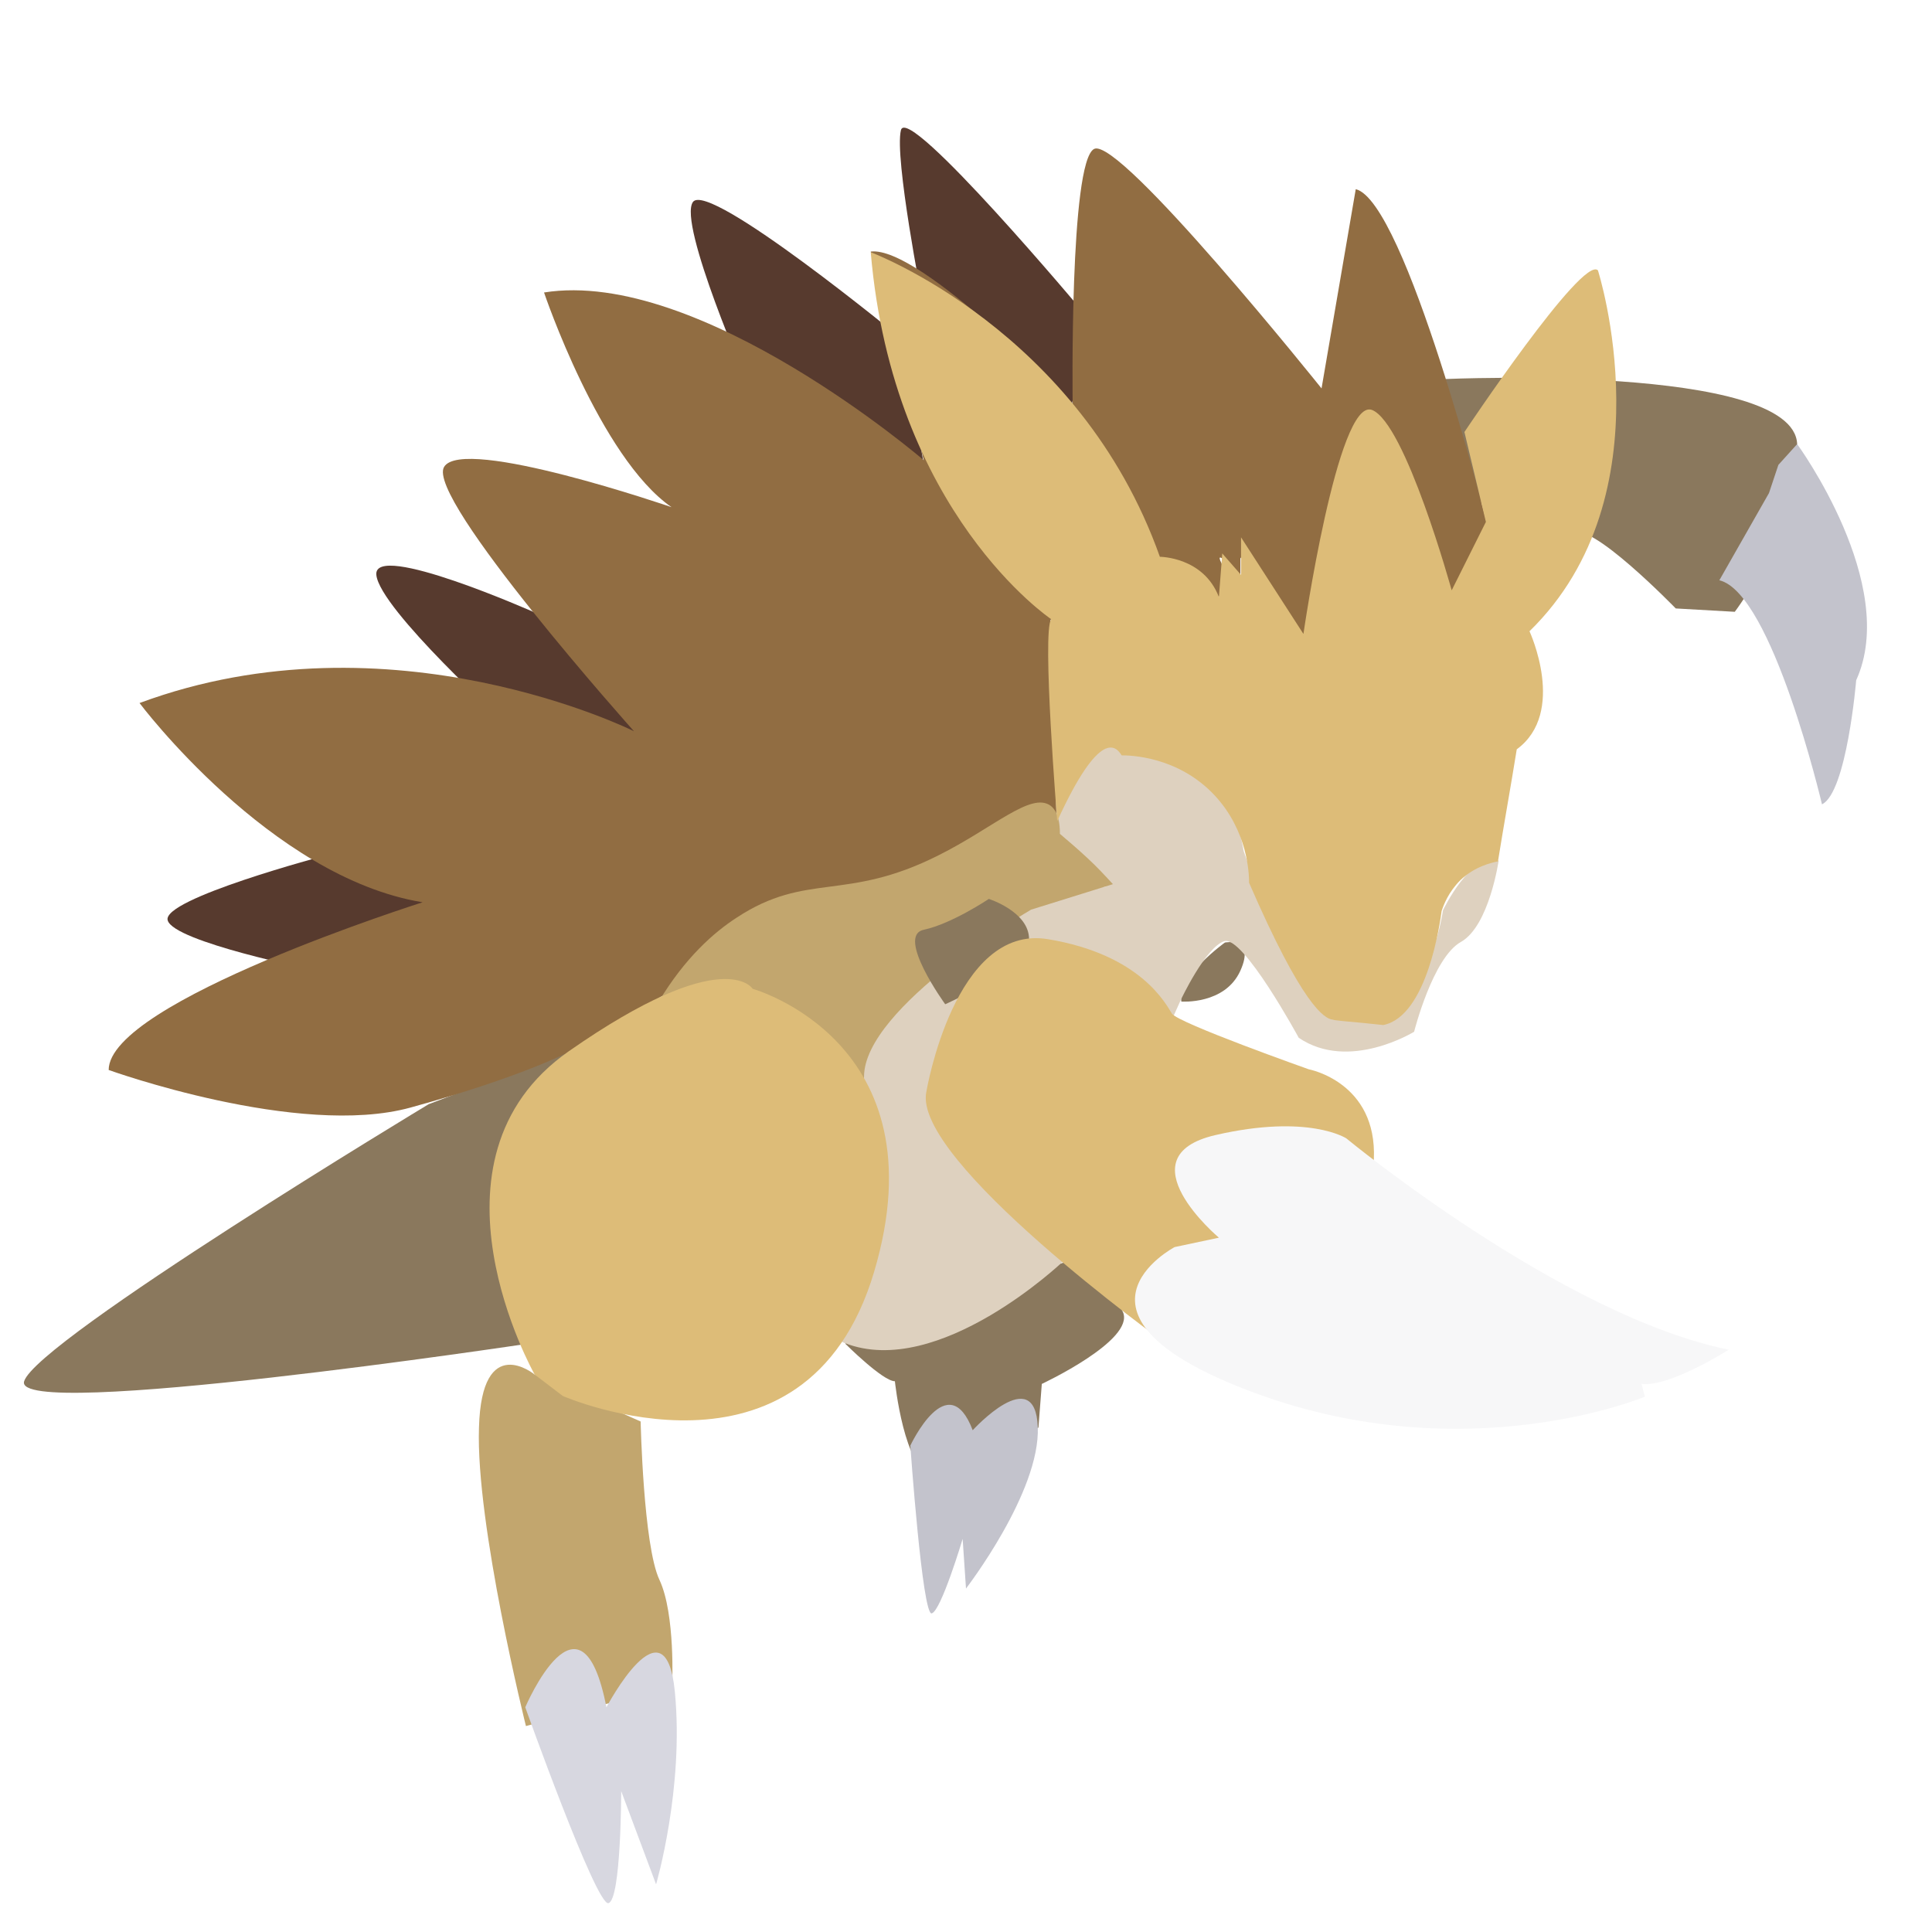
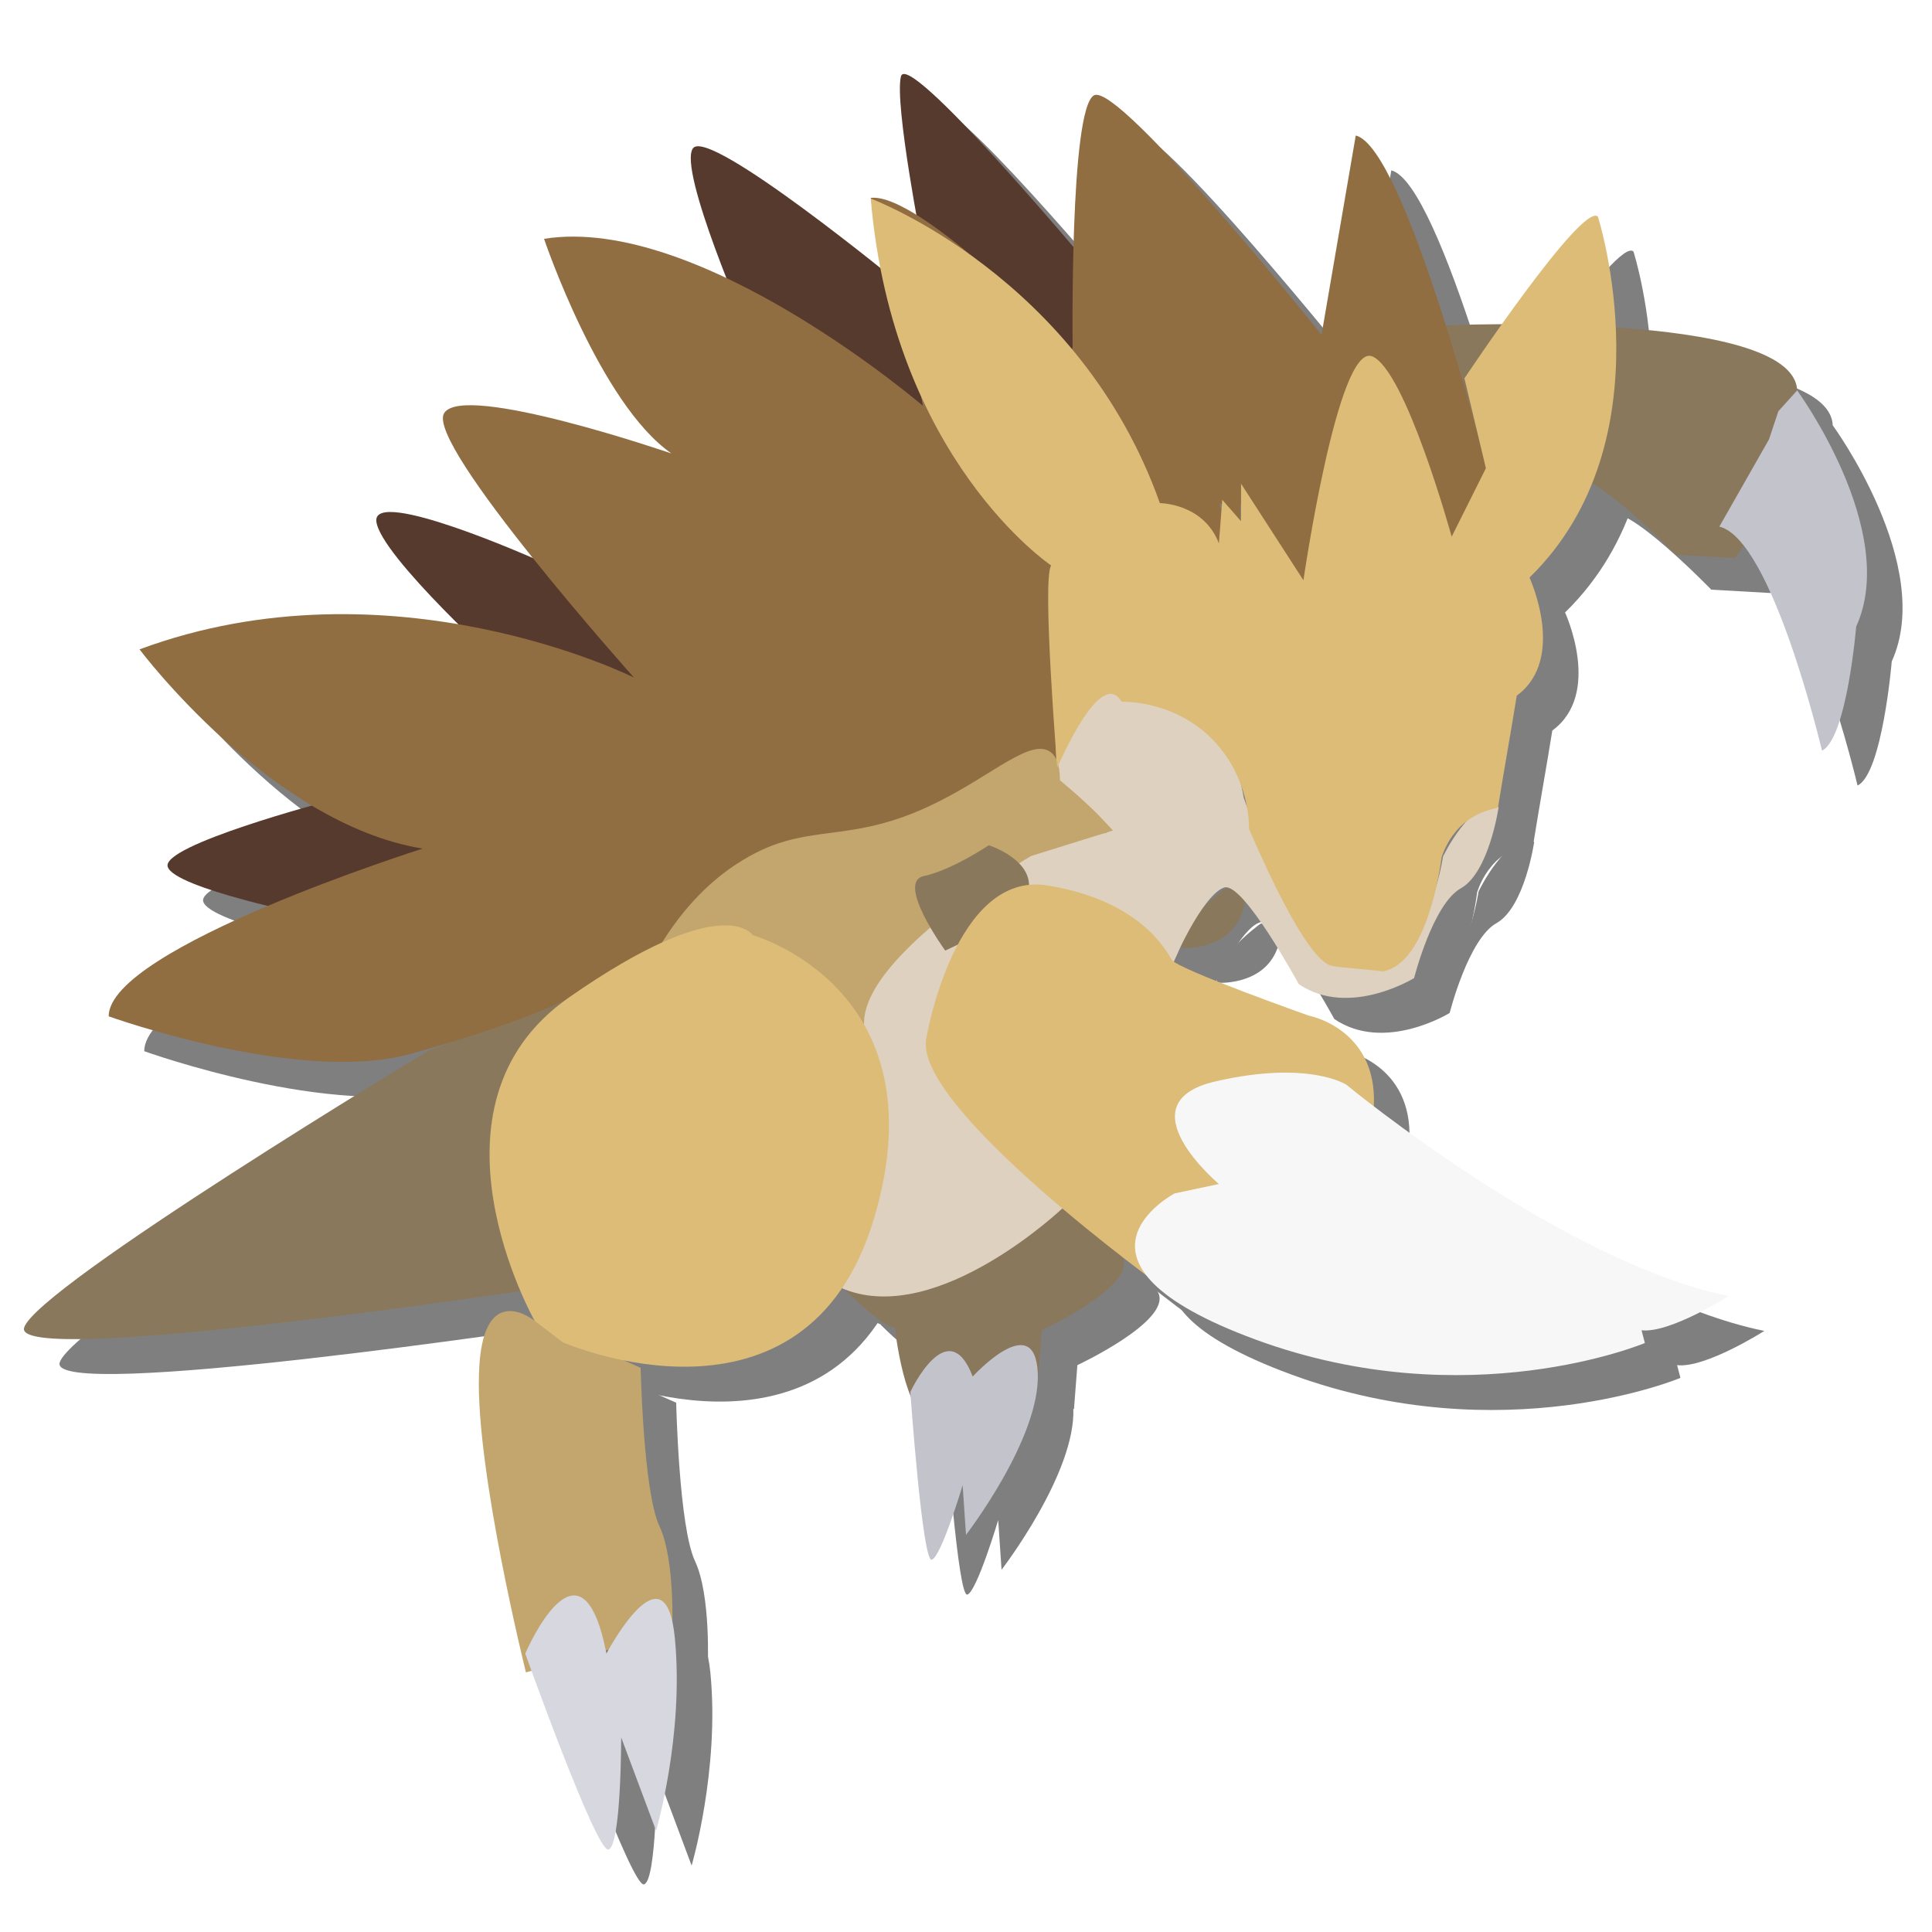
<svg xmlns="http://www.w3.org/2000/svg" version="1.1" id="Layer_1" x="0px" y="0px" viewBox="0 0 288 288" style="enable-background:new 0 0 288 288;" xml:space="preserve">
  <style type="text/css">
- 	.st0{fill:#8A785D;}
- 	.st1{fill:#573A2E;}
- 	.st2{fill:#C2A66E;}
- 	.st3{fill:#DED1BF;}
- 	.st4{fill:#916D42;}
- 	.st5{fill:#DDBC78;}
- 	.st6{fill:#C3C3CC;}
- 	.st7{fill:#D7D7E0;}
- 	.st8{fill:#F7F7F8;}
+ 	.st0{opacity:0.5;}
+ 	.st1{fill:#8A785D;}
+ 	.st2{fill:#573A2E;}
+ 	.st3{fill:#C2A66E;}
+ 	.st4{fill:#DED1BF;}
+ 	.st5{fill:#916D42;}
+ 	.st6{fill:#DDBC78;}
+ 	.st7{fill:#C3C3CC;}
+ 	.st8{fill:#D7D7E0;}
+ 	.st9{fill:#F7F7F8;}
</style>
-   <path class="st0" d="M63.9,164.6c0,0-58.4,35.2-60.3,41.3c-1.9,6,75.1-5.6,75.1-5.6l6-43.6L63.9,164.6z" />
-   <path class="st0" d="M176.1,149.3c0,0,6.5,0.5,8.8-4.6s-2.3-4.2-2.3-4.2S175.6,145.5,176.1,149.3z" />
-   <path class="st0" d="M215.5,56.5c0,0,51.9-2.3,52.4,9.7c0.5,12.1-9.3,25-9.3,25l-8.8-0.5c0,0-13-13.4-15.3-11.1s-16.7-6.5-16.7-6.5  L215.5,56.5z" />
-   <path class="st0" d="M126,200.3c0,0,5.6,5.6,7.4,5.6c0,0,1.4,13.4,5.6,13.9s15.8-7,15.8-7l0.5-6.5c0,0,13.9-6.5,12.1-10.7  c-1.9-4.2-8.8-7.4-8.8-7.4l-31.1,10.2L126,200.3z" />
-   <path class="st1" d="M161.7,46.8c0,0-26.4-31.5-27.4-27.4s3.2,25.5,3.2,25.5l22.3,15.3l2.3-11.6L161.7,46.8z" />
-   <path class="st1" d="M134.4,50.5c0,0-28.7-23.6-31.1-20.4c-2.3,3.2,8.3,27.4,8.3,27.4l26,11.1L134.4,50.5z" />
-   <path class="st1" d="M79.7,91.3c0,0-24.1-10.7-23.6-5.6c0.5,5.1,19.5,22.3,19.5,22.3l21.8,1.9L79.7,91.3z" />
-   <path class="st1" d="M48.6,127.5c0,0-24.6,6.5-23.6,9.7c0.9,3.2,21.8,7.4,21.8,7.4l19.9-9.3L48.6,127.5z" />
-   <path class="st2" d="M79.7,204.9c0,0-7.9-6.5-8.3,7.9c-0.5,14.4,7,44.5,7,44.5l21.8-6c0,0,0.5-10.7-1.9-15.8s-2.8-23.6-2.8-23.6  L79.7,204.9z" />
-   <path class="st3" d="M165,132.1c-4.9-1.7-8.3-5.8-8.3-10.2c-0.1-6.7,7.6-10.1,8.8-10.7c1.7-0.8,5.2-2.1,8.8-1.1  c8.9,2.5,11.1,16.8,11.1,16.8s8.8,26,18.1,25.5c9.3-0.5,11.6-16.7,11.6-16.7s4.2-8.8,8.3-7.4c0,0-1.4,9.7-5.6,12.1  c-4.2,2.3-7,13.4-7,13.4s-9.7,6-17.2,0.9c0,0-8.3-15.3-11.1-14.4c-2.8,0.9-6.5,8.8-6.5,8.8l-17.6,39c0,0-18.5,17.6-32.5,12.1  c-13.9-5.6,2.3-39.9,2.3-39.9S125.1,140.9,165,132.1z" />
-   <path class="st4" d="M216,89.4c0,0,6-9.3,5.6-11.6c0,0-12.1-47.8-19.5-49.6L197,57.9c0,0-30.1-37.6-33.9-35.7  c-3.7,1.9-3.2,38-3.2,38s-22.7-23.6-30.1-22.7l7.9,31.1c0,0-33.4-28.7-56.6-25c0,0,8.3,24.6,19,32c0,0-31.1-10.7-33.9-6  c-2.8,4.6,28.3,39.4,28.3,39.4s-36.2-18.1-73.7-4.2c0,0,19.5,26,42.2,29.7c0,0-46.8,14.8-46.8,25c0,0,28.3,10.2,45,5.6  c16.7-4.6,23.6-8.3,23.6-8.3l16.2-9.7l4.6-6.5c0,0,37.6,7,51.9-18.1l-0.9-30.1l16.2-9.3c0,0,7.9,3.2,8.8,6c0,0,1.9-2.3,0.5-5.1  c-1.4-2.8,2.8,1.9,2.8,1.9v-2.8l9.3,11.6L216,89.4z" />
-   <path class="st2" d="M98.2,149.3c3.9-6.5,8.2-10.3,11.6-12.5c10.5-6.9,16.2-2.3,30.1-9.3c8.2-4.1,13.8-9.5,16.7-7.4  c1.2,0.9,1.4,2.8,1.4,4.2c1.3,1.1,2.7,2.3,4.2,3.7c1.4,1.3,2.6,2.6,3.7,3.8l-12.2,3.8c0,0-24.9,14.5-24.9,24.9c0,0.4,0,1.4-0.7,2.1  C124.7,165.8,110.7,157.6,98.2,149.3z" />
-   <path class="st5" d="M79.7,204.9c0,0-18.1-32,5.1-48.2s27.4-9.3,27.4-9.3s28.3,7.9,18.1,42.2s-46.4,18.5-46.4,18.5L79.7,204.9z" />
-   <path class="st0" d="M140.9,149.7c0,0-7.4-10.2-3.2-11.1c4.2-0.9,9.7-4.6,9.7-4.6s6,1.9,6,6C153.4,144.2,140.9,149.7,140.9,149.7z" />
-   <path class="st5" d="M138.1,162.7c0,0,4.2-25,18.1-22.7c13.9,2.3,17.6,9.7,18.5,11.1c0.9,1.4,20.4,8.3,20.4,8.3s10.2,1.9,9.7,13.4  c-0.5,11.6-31.1,27.4-31.1,27.4S135.8,172.9,138.1,162.7z" />
-   <path class="st5" d="M157.6,122.4c0,0-2.3-28.3-0.9-30.1c0,0-23.6-15.8-26.9-54.7c0,0,31.1,11.6,43.1,45.4c0,0,6.5,0,8.8,6l0.5-6.5  l2.8,3.2v-5.6l9.3,14.4c0,0,5.1-35.2,10.2-33.4C209.5,63,216.4,88,216.4,88l5.1-10.2l-3.2-13.4c0,0,17.6-26.4,19.9-24.1  c0,0,10.7,33.4-10.2,53.8c0,0,5.6,12.1-1.9,17.6c-0.9,5.6-1.9,11.1-2.8,16.7c-0.9,0.2-3.4,0.7-5.6,2.8c-1.8,1.8-2.5,3.7-2.8,4.6  c-0.2,1.5-2.1,15.7-8.7,17c-0.1,0-1-0.1-2.9-0.3c-2.2-0.2-4.5-0.4-4.6-0.5c-1.3-0.1-4.6-2.2-12.5-20.4c0-1.4-0.2-7.7-5.1-13  c-5.5-5.9-12.7-6-13.9-6C166.4,111.3,164,108.4,157.6,122.4z" />
-   <path class="st6" d="M267.9,66.2c0,0,15.3,20.9,8.8,35.2c0,0-1.4,16.7-5.1,18.5c0,0-7.4-31.5-15.3-33.4l7.4-13l1.4-4.2L267.9,66.2z" />
-   <path class="st6" d="M145,213.2c0,0,9.3-10.2,9.7-0.5s-10.7,24.1-10.7,24.1l-0.5-7.4c0,0-3.2,10.7-4.6,11.1c-1.4,0.5-3.2-25-3.2-25  S141.3,203.5,145,213.2z" />
-   <path class="st7" d="M78.3,254.5c0,0,8.3-19.5,12.1,0c0,0,8.8-16.7,10.2-2.3c1.4,14.4-2.8,28.7-2.8,28.7L92.6,267  c0,0,0,16.2-1.9,16.7C88.9,284.2,78.3,254.5,78.3,254.5z" />
-   <path class="st8" d="M181.7,184.5c0,0-14.4-12.1-0.5-15.3c13.9-3.2,19.5,0.5,19.5,0.5s32,26.4,57,31.5c0,0-8.8,5.6-13,5.1l0.5,1.9  c0,0-26.4,11.1-58-0.5c-31.5-11.6-12.1-21.8-12.1-21.8L181.7,184.5z" />
+   <g class="st0">
+     <path d="M69.2,161.8c0,0-58.4,35.2-60.3,41.3c-1.9,6,75.1-5.6,75.1-5.6l6-43.6L69.2,161.8z" />
+     <path d="M181.4,146.5c0,0,6.5,0.5,8.8-4.6s-2.3-4.2-2.3-4.2S180.9,142.7,181.4,146.5z" />
+     <path d="M220.8,53.7c0,0,51.9-2.3,52.4,9.7c0.5,12.1-9.3,25-9.3,25l-8.8-0.5c0,0-13-13.4-15.3-11.1s-16.7-6.5-16.7-6.5L220.8,53.7z   " />
+     <path d="M131.3,197.5c0,0,5.6,5.6,7.4,5.6c0,0,1.4,13.4,5.6,13.9s15.8-7,15.8-7l0.5-6.5c0,0,13.9-6.5,12.1-10.7   c-1.9-4.2-8.8-7.4-8.8-7.4l-31.1,10.2L131.3,197.5z" />
+     <path d="M167,44c0,0-26.4-31.5-27.4-27.4s3.2,25.5,3.2,25.5l22.3,15.3l2.3-11.6L167,44z" />
+     <path d="M139.7,47.7c0,0-28.7-23.6-31.1-20.4c-2.3,3.2,8.3,27.4,8.3,27.4l26,11.1L139.7,47.7z" />
+     <path d="M85,88.5c0,0-24.1-10.7-23.6-5.6s19.5,22.3,19.5,22.3l21.8,1.9L85,88.5z" />
+     <path d="M53.9,124.7c0,0-24.6,6.5-23.6,9.7c0.9,3.2,21.8,7.4,21.8,7.4l19.9-9.3L53.9,124.7z" />
+     <path d="M85,202.1c0,0-7.9-6.5-8.3,7.9c-0.5,14.4,7,44.5,7,44.5l21.8-6c0,0,0.5-10.7-1.9-15.8s-2.8-23.6-2.8-23.6L85,202.1z" />
+     <path d="M170.3,129.3c-4.9-1.7-8.3-5.8-8.3-10.2c-0.1-6.7,7.6-10.1,8.8-10.7c1.7-0.8,5.2-2.1,8.8-1.1c8.9,2.5,11.1,16.8,11.1,16.8   s8.8,26,18.1,25.5s11.6-16.7,11.6-16.7s4.2-8.8,8.3-7.4c0,0-1.4,9.7-5.6,12.1c-4.2,2.3-7,13.4-7,13.4s-9.7,6-17.2,0.9   c0,0-8.3-15.3-11.1-14.4c-2.8,0.9-6.5,8.8-6.5,8.8l-17.6,39c0,0-18.5,17.6-32.5,12.1c-13.9-5.6,2.3-39.9,2.3-39.9   S130.4,138.1,170.3,129.3z" />
+     <path d="M221.3,86.6c0,0,6-9.3,5.6-11.6c0,0-12.1-47.8-19.5-49.6l-5.1,29.7c0,0-30.1-37.6-33.9-35.7c-3.7,1.9-3.2,38-3.2,38   s-22.7-23.6-30.1-22.7l7.9,31.1c0,0-33.4-28.7-56.6-25c0,0,8.3,24.6,19,32c0,0-31.1-10.7-33.9-6c-2.8,4.6,28.3,39.4,28.3,39.4   S63.6,88.1,26.1,102c0,0,19.5,26,42.2,29.7c0,0-46.8,14.8-46.8,25c0,0,28.3,10.2,45,5.6c16.7-4.6,23.6-8.3,23.6-8.3l16.2-9.7   l4.6-6.5c0,0,37.6,7,51.9-18.1l-0.9-30.1l16.2-9.3c0,0,7.9,3.2,8.8,6c0,0,1.9-2.3,0.5-5.1c-1.4-2.8,2.8,1.9,2.8,1.9v-2.8l9.3,11.6   L221.3,86.6z" />
+     <path d="M103.5,146.5c3.9-6.5,8.2-10.3,11.6-12.5c10.5-6.9,16.2-2.3,30.1-9.3c8.2-4.1,13.8-9.5,16.7-7.4c1.2,0.9,1.4,2.8,1.4,4.2   c1.3,1.1,2.7,2.3,4.2,3.7c1.4,1.3,2.6,2.6,3.7,3.8l-12.2,3.8c0,0-24.9,14.5-24.9,24.9c0,0.4,0,1.4-0.7,2.1   C130,163,116,154.8,103.5,146.5z" />
+     <path d="M85,202.1c0,0-18.1-32,5.1-48.2s27.4-9.3,27.4-9.3s28.3,7.9,18.1,42.2s-46.4,18.5-46.4,18.5L85,202.1z" />
+     <path d="M146.2,146.9c0,0-7.4-10.2-3.2-11.1c4.2-0.9,9.7-4.6,9.7-4.6s6,1.9,6,6C158.7,141.4,146.2,146.9,146.2,146.9z" />
+     <path d="M143.4,159.9c0,0,4.2-25,18.1-22.7c13.9,2.3,17.6,9.7,18.5,11.1c0.9,1.4,20.4,8.3,20.4,8.3s10.2,1.9,9.7,13.4   c-0.5,11.6-31.1,27.4-31.1,27.4S141.1,170.1,143.4,159.9z" />
+     <path d="M162.9,119.6c0,0-2.3-28.3-0.9-30.1c0,0-23.6-15.8-26.9-54.7c0,0,31.1,11.6,43.1,45.4c0,0,6.5,0,8.8,6l0.5-6.5l2.8,3.2   v-5.6l9.3,14.4c0,0,5.1-35.2,10.2-33.4c5,1.9,11.9,26.9,11.9,26.9l5.1-10.2l-3.2-13.4c0,0,17.6-26.4,19.9-24.1   c0,0,10.7,33.4-10.2,53.8c0,0,5.6,12.1-1.9,17.6c-0.9,5.6-1.9,11.1-2.8,16.7c-0.9,0.2-3.4,0.7-5.6,2.8c-1.8,1.8-2.5,3.7-2.8,4.6   c-0.2,1.5-2.1,15.7-8.7,17c-0.1,0-1-0.1-2.9-0.3c-2.2-0.2-4.5-0.4-4.6-0.5c-1.3-0.1-4.6-2.2-12.5-20.4c0-1.4-0.2-7.7-5.1-13   c-5.5-5.9-12.7-6-13.9-6C171.7,108.5,169.3,105.6,162.9,119.6z" />
+     <path d="M273.2,63.4c0,0,15.3,20.9,8.8,35.2c0,0-1.4,16.7-5.1,18.5c0,0-7.4-31.5-15.3-33.4l7.4-13l1.4-4.2L273.2,63.4z" />
+     <path d="M150.3,210.4c0,0,9.3-10.2,9.7-0.5S149.3,234,149.3,234l-0.5-7.4c0,0-3.2,10.7-4.6,11.1c-1.4,0.5-3.2-25-3.2-25   S146.6,200.7,150.3,210.4z" />
+     <path d="M83.6,251.7c0,0,8.3-19.5,12.1,0c0,0,8.8-16.7,10.2-2.3c1.4,14.4-2.8,28.7-2.8,28.7l-5.2-13.9c0,0,0,16.2-1.9,16.7   C94.2,281.4,83.6,251.7,83.6,251.7z" />
+     <path d="M187,181.7c0,0-14.4-12.1-0.5-15.3s19.5,0.5,19.5,0.5s32,26.4,57,31.5c0,0-8.8,5.6-13,5.1l0.5,1.9c0,0-26.4,11.1-58-0.5   c-31.5-11.6-12.1-21.8-12.1-21.8L187,181.7z" />
+   </g>
+   <g>
+     <path class="st1" d="M63.9,156.6c0,0-58.4,35.2-60.3,41.3c-1.9,6,75.1-5.6,75.1-5.6l6-43.6L63.9,156.6z" />
+     <path class="st1" d="M176.1,141.3c0,0,6.5,0.5,8.8-4.6s-2.3-4.2-2.3-4.2S175.6,137.5,176.1,141.3z" />
+     <path class="st1" d="M215.5,48.5c0,0,51.9-2.3,52.4,9.7c0.5,12.1-9.3,25-9.3,25l-8.8-0.5c0,0-13-13.4-15.3-11.1s-16.7-6.5-16.7-6.5   L215.5,48.5z" />
+     <path class="st1" d="M126,192.3c0,0,5.6,5.6,7.4,5.6c0,0,1.4,13.4,5.6,13.9s15.8-7,15.8-7l0.5-6.5c0,0,13.9-6.5,12.1-10.7   c-1.9-4.2-8.8-7.4-8.8-7.4l-31.1,10.2L126,192.3z" />
+     <path class="st2" d="M161.7,38.8c0,0-26.4-31.5-27.4-27.4s3.2,25.5,3.2,25.5l22.3,15.3l2.3-11.6L161.7,38.8z" />
+     <path class="st2" d="M134.4,42.5c0,0-28.7-23.6-31.1-20.4c-2.3,3.2,8.3,27.4,8.3,27.4l26,11.1L134.4,42.5z" />
+     <path class="st2" d="M79.7,83.3c0,0-24.1-10.7-23.6-5.6S75.6,100,75.6,100l21.8,1.9L79.7,83.3z" />
+     <path class="st2" d="M48.6,119.5c0,0-24.6,6.5-23.6,9.7c0.9,3.2,21.8,7.4,21.8,7.4l19.9-9.3L48.6,119.5z" />
+     <path class="st3" d="M79.7,196.9c0,0-7.9-6.5-8.3,7.9c-0.5,14.4,7,44.5,7,44.5l21.8-6c0,0,0.5-10.7-1.9-15.8s-2.8-23.6-2.8-23.6   L79.7,196.9z" />
+     <path class="st4" d="M165,124.1c-4.9-1.7-8.3-5.8-8.3-10.2c-0.1-6.7,7.6-10.1,8.8-10.7c1.7-0.8,5.2-2.1,8.8-1.1   c8.9,2.5,11.1,16.8,11.1,16.8s8.8,26,18.1,25.5s11.6-16.7,11.6-16.7s4.2-8.8,8.3-7.4c0,0-1.4,9.7-5.6,12.1c-4.2,2.3-7,13.4-7,13.4   s-9.7,6-17.2,0.9c0,0-8.3-15.3-11.1-14.4c-2.8,0.9-6.5,8.8-6.5,8.8l-17.6,39c0,0-18.5,17.6-32.5,12.1c-13.9-5.6,2.3-39.9,2.3-39.9   S125.1,132.9,165,124.1z" />
+     <path class="st5" d="M216,81.4c0,0,6-9.3,5.6-11.6c0,0-12.1-47.8-19.5-49.6L197,49.9c0,0-30.1-37.6-33.9-35.7   c-3.7,1.9-3.2,38-3.2,38s-22.7-23.6-30.1-22.7l7.9,31.1c0,0-33.4-28.7-56.6-25c0,0,8.3,24.6,19,32c0,0-31.1-10.7-33.9-6   C63.4,66.2,94.5,101,94.5,101s-36.2-18.1-73.7-4.2c0,0,19.5,26,42.2,29.7c0,0-46.8,14.8-46.8,25c0,0,28.3,10.2,45,5.6   c16.7-4.6,23.6-8.3,23.6-8.3l16.2-9.7l4.6-6.5c0,0,37.6,7,51.9-18.1l-0.9-30.1l16.2-9.3c0,0,7.9,3.2,8.8,6c0,0,1.9-2.3,0.5-5.1   c-1.4-2.8,2.8,1.9,2.8,1.9v-2.8l9.3,11.6L216,81.4z" />
+     <path class="st3" d="M98.2,141.3c3.9-6.5,8.2-10.3,11.6-12.5c10.5-6.9,16.2-2.3,30.1-9.3c8.2-4.1,13.8-9.5,16.7-7.4   c1.2,0.9,1.4,2.8,1.4,4.2c1.3,1.1,2.7,2.3,4.2,3.7c1.4,1.3,2.6,2.6,3.7,3.8l-12.2,3.8c0,0-24.9,14.5-24.9,24.9c0,0.4,0,1.4-0.7,2.1   C124.7,157.8,110.7,149.6,98.2,141.3z" />
+     <path class="st6" d="M79.7,196.9c0,0-18.1-32,5.1-48.2s27.4-9.3,27.4-9.3s28.3,7.9,18.1,42.2s-46.4,18.5-46.4,18.5L79.7,196.9z" />
+     <path class="st1" d="M140.9,141.7c0,0-7.4-10.2-3.2-11.1c4.2-0.9,9.7-4.6,9.7-4.6s6,1.9,6,6C153.4,136.2,140.9,141.7,140.9,141.7z" />
+     <path class="st6" d="M138.1,154.7c0,0,4.2-25,18.1-22.7c13.9,2.3,17.6,9.7,18.5,11.1c0.9,1.4,20.4,8.3,20.4,8.3s10.2,1.9,9.7,13.4   c-0.5,11.6-31.1,27.4-31.1,27.4S135.8,164.9,138.1,154.7z" />
+     <path class="st6" d="M157.6,114.4c0,0-2.3-28.3-0.9-30.1c0,0-23.6-15.8-26.9-54.7c0,0,31.1,11.6,43.1,45.4c0,0,6.5,0,8.8,6l0.5-6.5   l2.8,3.2v-5.6l9.3,14.4c0,0,5.1-35.2,10.2-33.4c5,1.9,11.9,26.9,11.9,26.9l5.1-10.2l-3.2-13.4c0,0,17.6-26.4,19.9-24.1   c0,0,10.7,33.4-10.2,53.8c0,0,5.6,12.1-1.9,17.6c-0.9,5.6-1.9,11.1-2.8,16.7c-0.9,0.2-3.4,0.7-5.6,2.8c-1.8,1.8-2.5,3.7-2.8,4.6   c-0.2,1.5-2.1,15.7-8.7,17c-0.1,0-1-0.1-2.9-0.3c-2.2-0.2-4.5-0.4-4.6-0.5c-1.3-0.1-4.6-2.2-12.5-20.4c0-1.4-0.2-7.7-5.1-13   c-5.5-5.9-12.7-6-13.9-6C166.4,103.3,164,100.4,157.6,114.4z" />
+     <path class="st7" d="M267.9,58.2c0,0,15.3,20.9,8.8,35.2c0,0-1.4,16.7-5.1,18.5c0,0-7.4-31.5-15.3-33.4l7.4-13l1.4-4.2L267.9,58.2z   " />
+     <path class="st7" d="M145,205.2c0,0,9.3-10.2,9.7-0.5S144,228.8,144,228.8l-0.5-7.4c0,0-3.2,10.7-4.6,11.1c-1.4,0.5-3.2-25-3.2-25   S141.3,195.5,145,205.2z" />
+     <path class="st8" d="M78.3,246.5c0,0,8.3-19.5,12.1,0c0,0,8.8-16.7,10.2-2.3c1.4,14.4-2.8,28.7-2.8,28.7L92.6,259   c0,0,0,16.2-1.9,16.7C88.9,276.2,78.3,246.5,78.3,246.5z" />
+     <path class="st9" d="M181.7,176.5c0,0-14.4-12.1-0.5-15.3s19.5,0.5,19.5,0.5s32,26.4,57,31.5c0,0-8.8,5.6-13,5.1l0.5,1.9   c0,0-26.4,11.1-58-0.5c-31.5-11.6-12.1-21.8-12.1-21.8L181.7,176.5z" />
+   </g>
</svg>
